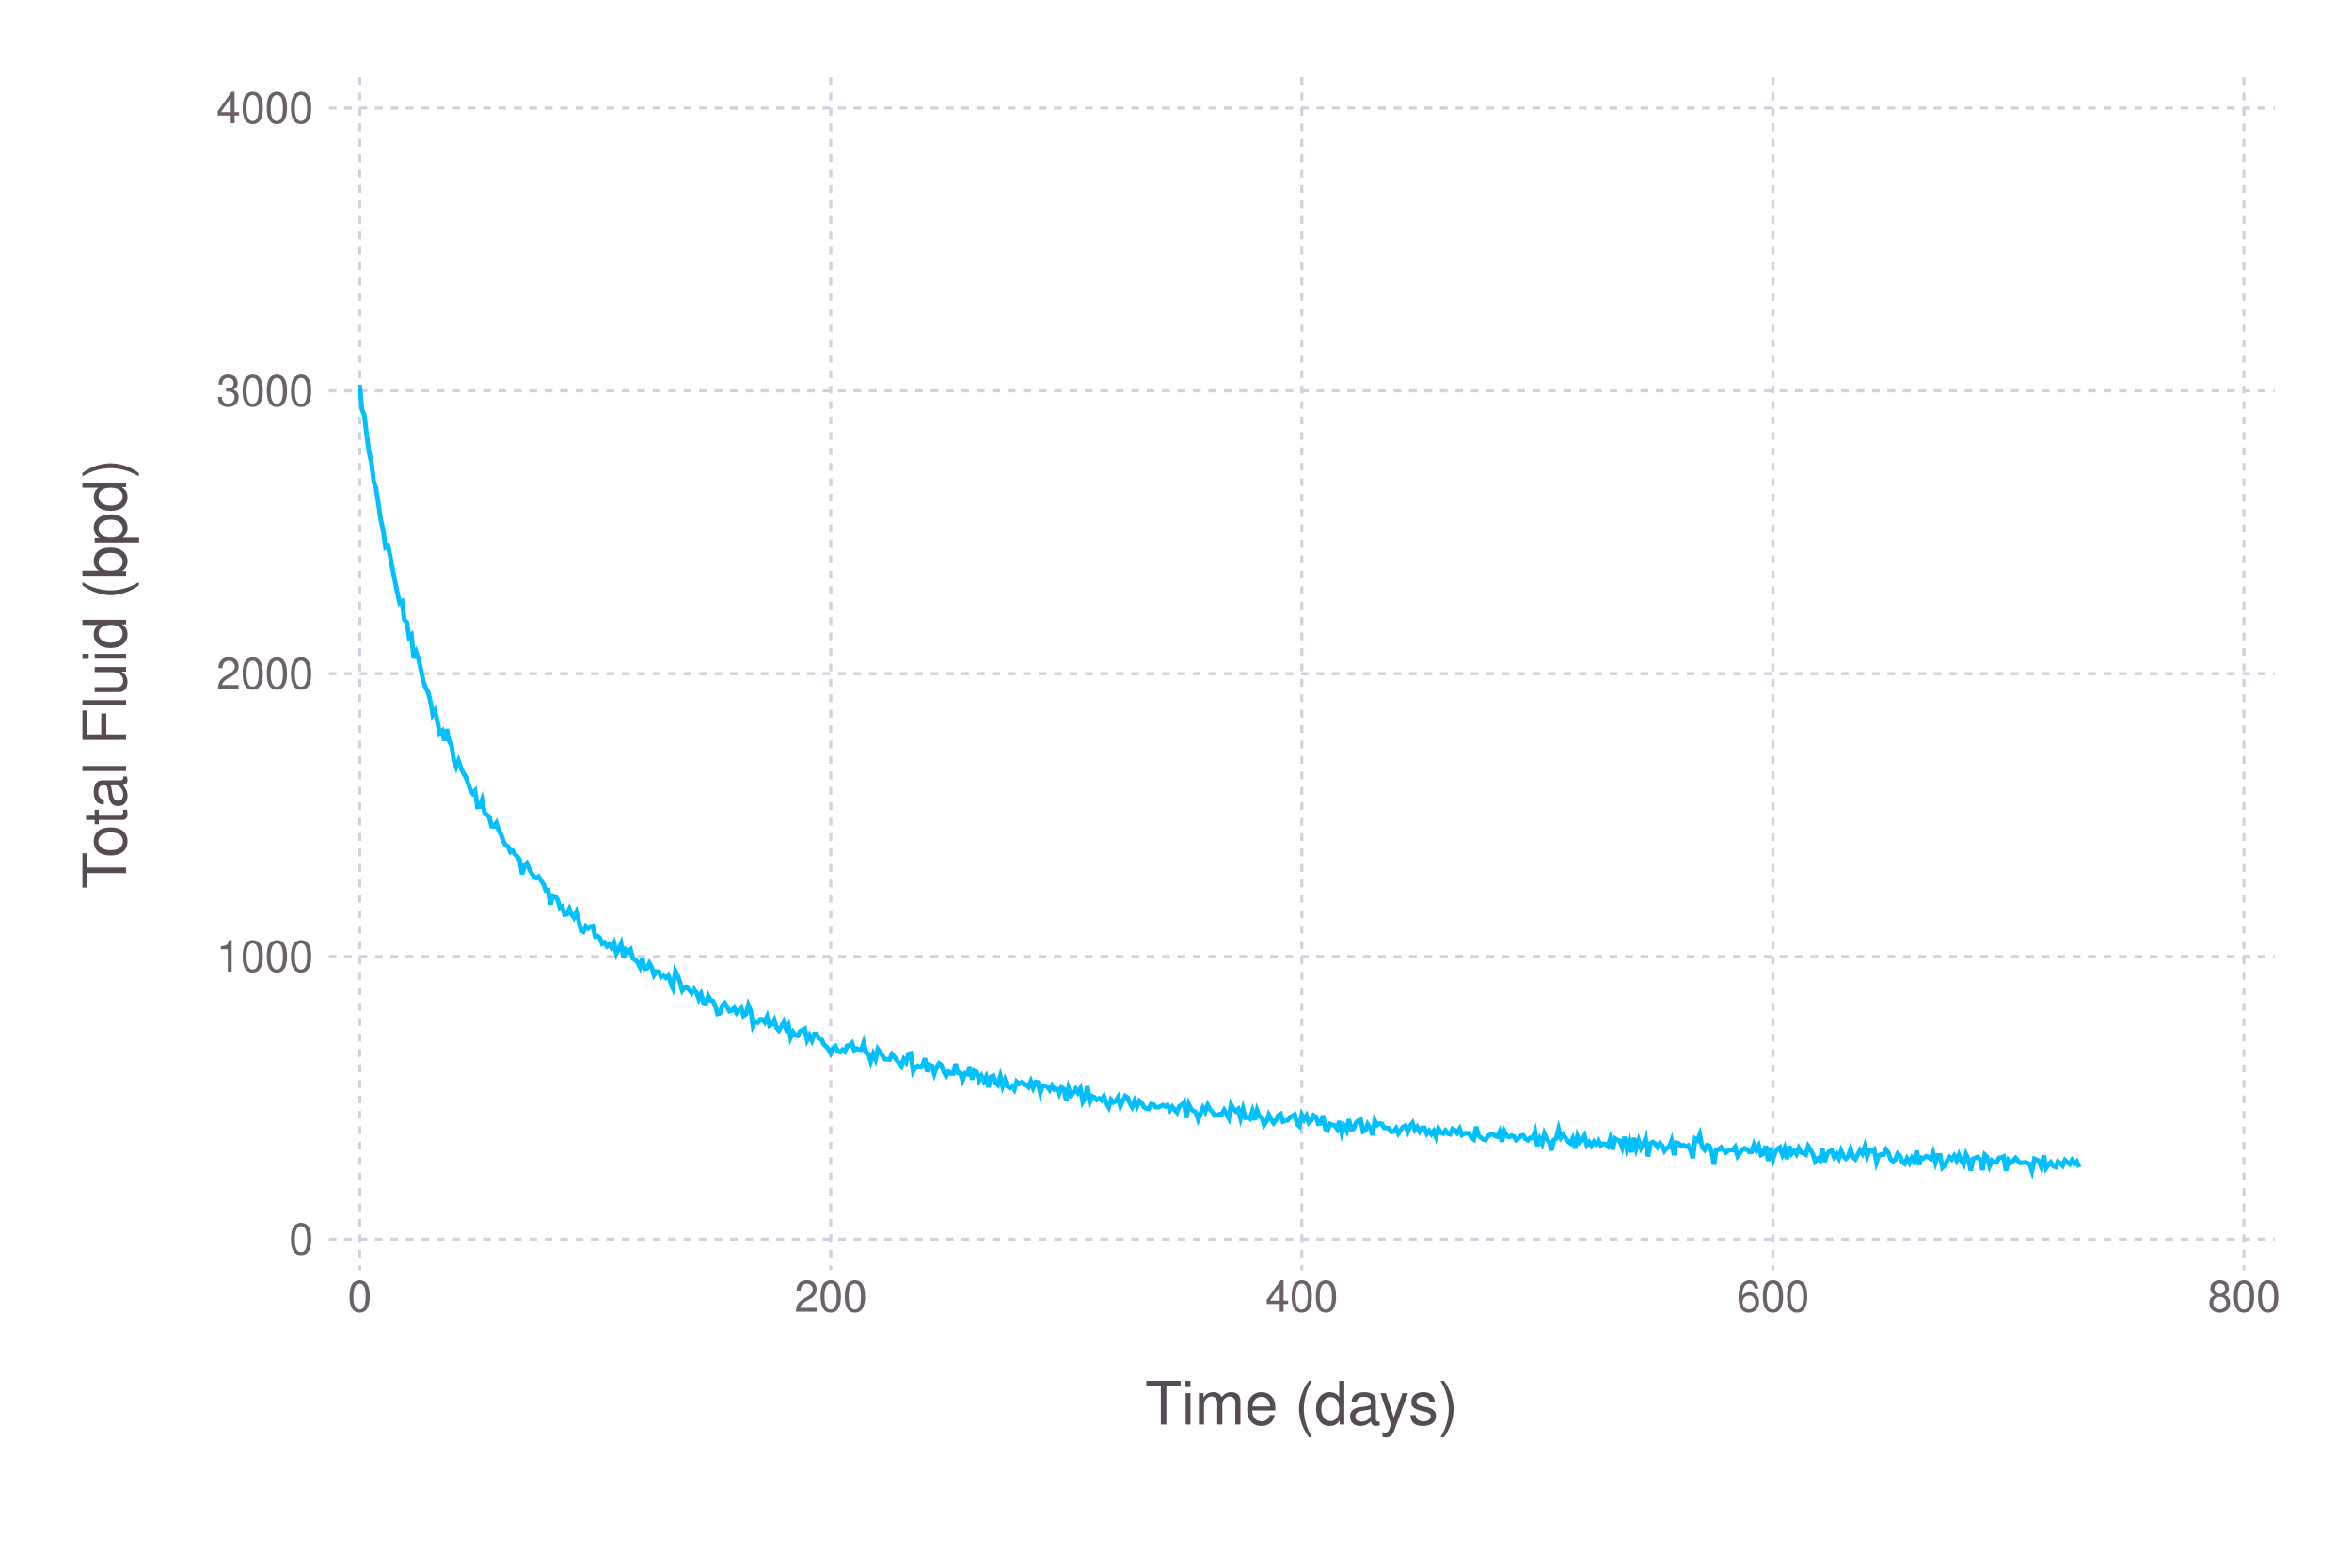
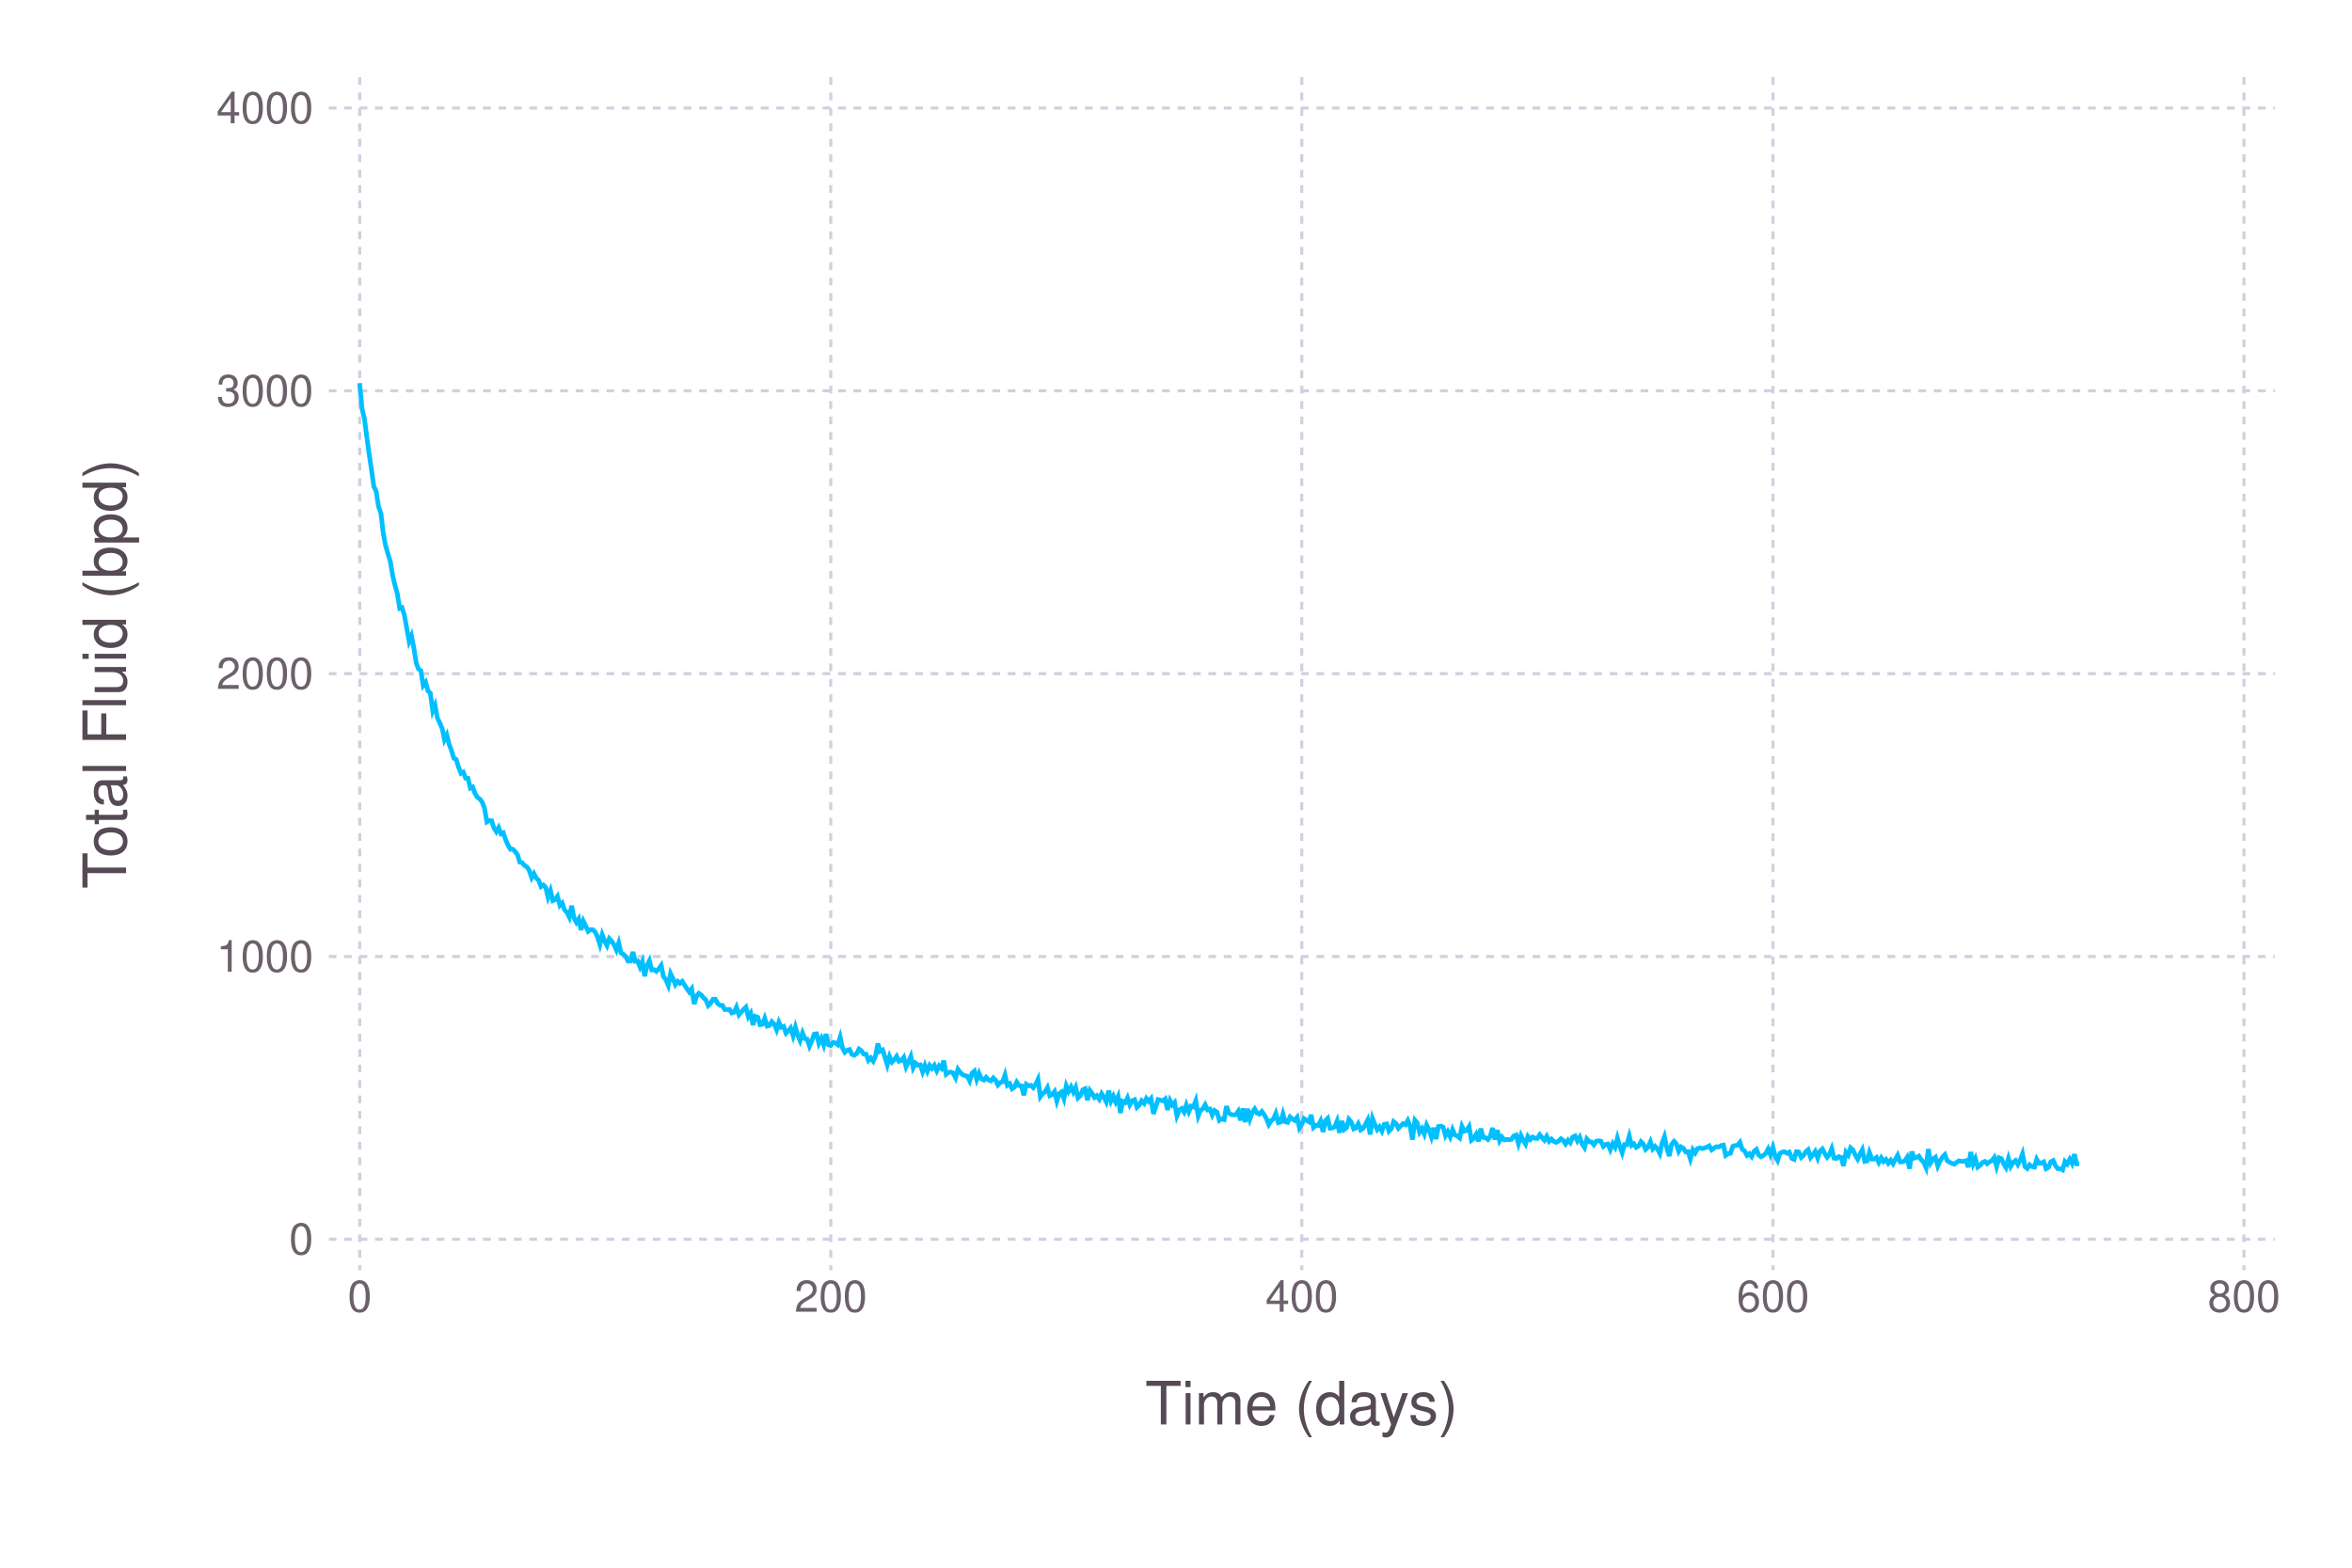
<svg xmlns="http://www.w3.org/2000/svg" version="1.2" width="152.4mm" height="101.6mm" viewBox="0 0 152.4 101.6" stroke="none" fill="#000000" stroke-width="0.3" font-size="3.88">
  <defs>
    <marker id="arrow" markerWidth="15" markerHeight="7" refX="5" refY="3.5" orient="auto" markerUnits="strokeWidth">
      <path d="M0,0 L15,3.5 L0,7 z" stroke="context-stroke" fill="context-stroke" />
    </marker>
  </defs>
-   <g class="plotroot xscalable yscalable" id="img-c2535f35-1">
-     <g font-size="3.88" font-family="'PT Sans','Helvetica Neue','Helvetica',sans-serif" fill="#564A55" stroke="#000000" stroke-opacity="0.000" id="img-c2535f35-2">
+   <g class="plotroot xscalable yscalable" id="img-b2a00292-1">
+     <g font-size="3.88" font-family="'PT Sans','Helvetica Neue','Helvetica',sans-serif" fill="#564A55" stroke="#000000" stroke-opacity="0.000" id="img-b2a00292-2">
      <g transform="translate(84.35,89.99)">
        <g class="primitive">
          <text text-anchor="middle" dy="0.6em">Time (days)</text>
        </g>
      </g>
    </g>
-     <g class="guide xlabels" font-size="2.82" font-family="'PT Sans Caption','Helvetica Neue','Helvetica',sans-serif" fill="#6C606B" id="img-c2535f35-3">
+     <g class="guide xlabels" font-size="2.82" font-family="'PT Sans Caption','Helvetica Neue','Helvetica',sans-serif" fill="#6C606B" id="img-b2a00292-3">
      <g transform="translate(23.31,83.32)">
        <g class="primitive">
          <text text-anchor="middle" dy="0.6em">0</text>
        </g>
      </g>
      <g transform="translate(53.83,83.32)">
        <g class="primitive">
          <text text-anchor="middle" dy="0.6em">200</text>
        </g>
      </g>
      <g transform="translate(84.35,83.32)">
        <g class="primitive">
          <text text-anchor="middle" dy="0.6em">400</text>
        </g>
      </g>
      <g transform="translate(114.88,83.32)">
        <g class="primitive">
          <text text-anchor="middle" dy="0.6em">600</text>
        </g>
      </g>
      <g transform="translate(145.4,83.32)">
        <g class="primitive">
          <text text-anchor="middle" dy="0.6em">800</text>
        </g>
      </g>
    </g>
-     <g clip-path="url(#img-c2535f35-4)">
-       <g id="img-c2535f35-5">
-         <g pointer-events="visible" fill="#000000" fill-opacity="0.000" stroke="#000000" stroke-opacity="0.000" class="guide background" id="img-c2535f35-6">
-           <g transform="translate(84.35,43.66)" id="img-c2535f35-7">
+     <g clip-path="url(#img-b2a00292-4)">
+       <g id="img-b2a00292-5">
+         <g pointer-events="visible" fill="#000000" fill-opacity="0.000" stroke="#000000" stroke-opacity="0.000" class="guide background" id="img-b2a00292-6">
+           <g transform="translate(84.35,43.66)" id="img-b2a00292-7">
            <path d="M-63.05,-38.66 L 63.05 -38.66 63.05 38.66 -63.05 38.66 z" class="primitive" />
          </g>
        </g>
-         <g class="guide ygridlines xfixed" stroke-dasharray="0.5,0.5" stroke-width="0.2" stroke="#D0D0E0" id="img-c2535f35-8">
-           <g transform="translate(84.35,80.31)" id="img-c2535f35-9">
+         <g class="guide ygridlines xfixed" stroke-dasharray="0.5,0.5" stroke-width="0.2" stroke="#D0D0E0" id="img-b2a00292-8">
+           <g transform="translate(84.35,80.31)" id="img-b2a00292-9">
            <path fill="none" d="M-63.05,0 L 63.05 0" class="primitive" />
          </g>
-           <g transform="translate(84.35,61.99)" id="img-c2535f35-10">
+           <g transform="translate(84.35,61.99)" id="img-b2a00292-10">
            <path fill="none" d="M-63.05,0 L 63.05 0" class="primitive" />
          </g>
-           <g transform="translate(84.35,43.66)" id="img-c2535f35-11">
+           <g transform="translate(84.35,43.66)" id="img-b2a00292-11">
            <path fill="none" d="M-63.05,0 L 63.05 0" class="primitive" />
          </g>
-           <g transform="translate(84.35,25.33)" id="img-c2535f35-12">
+           <g transform="translate(84.35,25.33)" id="img-b2a00292-12">
            <path fill="none" d="M-63.05,0 L 63.05 0" class="primitive" />
          </g>
-           <g transform="translate(84.35,7)" id="img-c2535f35-13">
+           <g transform="translate(84.35,7)" id="img-b2a00292-13">
            <path fill="none" d="M-63.05,0 L 63.05 0" class="primitive" />
          </g>
        </g>
-         <g class="guide xgridlines yfixed" stroke-dasharray="0.5,0.5" stroke-width="0.2" stroke="#D0D0E0" id="img-c2535f35-14">
-           <g transform="translate(23.31,43.66)" id="img-c2535f35-15">
+         <g class="guide xgridlines yfixed" stroke-dasharray="0.5,0.5" stroke-width="0.2" stroke="#D0D0E0" id="img-b2a00292-14">
+           <g transform="translate(23.31,43.66)" id="img-b2a00292-15">
            <path fill="none" d="M0,-38.66 L 0 38.66" class="primitive" />
          </g>
-           <g transform="translate(53.83,43.66)" id="img-c2535f35-16">
+           <g transform="translate(53.83,43.66)" id="img-b2a00292-16">
            <path fill="none" d="M0,-38.66 L 0 38.66" class="primitive" />
          </g>
-           <g transform="translate(84.35,43.66)" id="img-c2535f35-17">
+           <g transform="translate(84.35,43.66)" id="img-b2a00292-17">
            <path fill="none" d="M0,-38.66 L 0 38.66" class="primitive" />
          </g>
-           <g transform="translate(114.88,43.66)" id="img-c2535f35-18">
+           <g transform="translate(114.88,43.66)" id="img-b2a00292-18">
            <path fill="none" d="M0,-38.66 L 0 38.66" class="primitive" />
          </g>
-           <g transform="translate(145.4,43.66)" id="img-c2535f35-19">
+           <g transform="translate(145.4,43.66)" id="img-b2a00292-19">
            <path fill="none" d="M0,-38.66 L 0 38.66" class="primitive" />
          </g>
        </g>
-         <g class="plotpanel" id="img-c2535f35-20">
-           <g stroke-width="0.3" fill="#000000" fill-opacity="0.000" class="geometry" id="img-c2535f35-21">
-             <g class="color_LCHab{Float32}(70.0f0,60.0f0,240.0f0)" stroke-dasharray="none" stroke="#00BFFF" id="img-c2535f35-22">
-               <g transform="translate(79.01,68.47)" id="img-c2535f35-23">
-                 <path fill="none" d="M-55.71,-43.54 L -55.55 -41.92 -55.4 -41.56 -55.25 -40.29 -55.1 -39.19 -54.94 -38.48 -54.79 -37.25 -54.64 -36.81 -54.48 -35.77 -54.33 -34.74 -54.18 -34.11 -54.03 -33 -53.87 -33.11 -53.72 -32.39 -53.57 -31.56 -53.42 -30.82 -53.26 -30.03 -53.11 -29.4 -52.96 -29.5 -52.81 -28.31 -52.65 -28.15 -52.5 -27.17 -52.35 -27.32 -52.2 -25.81 -52.04 -26.19 -51.89 -25.76 -51.74 -25.08 -51.59 -24.36 -51.43 -23.9 -51.28 -23.64 -51.13 -23.07 -50.97 -22.18 -50.82 -22.42 -50.67 -21.73 -50.52 -20.94 -50.36 -21.1 -50.21 -20.47 -50.06 -21.22 -49.91 -20.45 -49.75 -20.16 -49.6 -19.18 -49.45 -18.77 -49.3 -19.16 -49.14 -18.7 -48.99 -18.37 -48.84 -18.14 -48.69 -17.72 -48.53 -17.28 -48.38 -17.05 -48.23 -17.22 -48.07 -16.17 -47.92 -16.2 -47.77 -16.63 -47.62 -15.81 -47.46 -15.67 -47.31 -15.53 -47.16 -14.93 -47.01 -14.91 -46.85 -15.14 -46.7 -14.66 -46.55 -14.41 -46.4 -13.96 -46.24 -13.68 -46.09 -13.62 -45.94 -13.25 -45.79 -13.33 -45.63 -13.08 -45.48 -12.96 -45.33 -12.72 -45.18 -11.81 -45.02 -12.39 -44.87 -12.53 -44.72 -12.16 -44.56 -11.86 -44.41 -11.67 -44.26 -11.56 -44.11 -11.66 -43.95 -11.4 -43.8 -11.18 -43.65 -10.76 -43.5 -10.77 -43.34 -9.85 -43.19 -10.41 -43.04 -10.37 -42.89 -10.19 -42.73 -9.65 -42.58 -9.72 -42.43 -9.19 -42.28 -9.22 -42.12 -9.57 -41.97 -9.22 -41.82 -9 -41.66 -9.35 -41.51 -8.77 -41.36 -8.17 -41.21 -8.09 -41.05 -8.44 -40.9 -8.3 -40.75 -8.43 -40.6 -8.46 -40.44 -7.77 -40.29 -7.8 -40.14 -7.68 -39.99 -7.3 -39.83 -7.39 -39.68 -7.14 -39.53 -7.27 -39.38 -7.03 -39.22 -7.34 -39.07 -6.67 -38.92 -6.98 -38.77 -7.31 -38.61 -6.38 -38.46 -6.91 -38.31 -6.76 -38.15 -6.92 -38 -6.34 -37.85 -6.27 -37.7 -6.11 -37.54 -5.79 -37.39 -6.34 -37.24 -5.68 -37.09 -5.71 -36.93 -6.04 -36.78 -5.78 -36.63 -5.27 -36.48 -5.5 -36.32 -5.49 -36.17 -5.15 -36.02 -5.26 -35.87 -5.1 -35.71 -5.26 -35.56 -4.82 -35.41 -4.46 -35.25 -5.54 -35.1 -5.24 -34.95 -4.81 -34.8 -4.27 -34.64 -4.5 -34.49 -4.5 -34.34 -4.3 -34.19 -4.1 -34.03 -4.37 -33.88 -4.13 -33.73 -3.73 -33.58 -4.05 -33.42 -3.48 -33.27 -3.45 -33.12 -3.91 -32.97 -3.64 -32.81 -3.59 -32.66 -3.27 -32.51 -2.76 -32.36 -2.8 -32.2 -3.32 -32.05 -3.46 -31.9 -3.23 -31.74 -2.93 -31.59 -2.97 -31.44 -3.16 -31.29 -2.82 -31.13 -3 -30.98 -3.16 -30.83 -2.63 -30.68 -2.73 -30.52 -3.33 -30.37 -2.98 -30.22 -1.98 -30.07 -2.27 -29.91 -2.19 -29.76 -2.4 -29.61 -2.4 -29.46 -2.21 -29.3 -2.58 -29.15 -2 -29 -2.08 -28.84 -2.36 -28.69 -1.85 -28.54 -1.68 -28.39 -1.92 -28.23 -2.24 -28.08 -1.8 -27.93 -2.05 -27.78 -1.22 -27.62 -1.57 -27.47 -1.36 -27.32 -1.33 -27.17 -1.63 -27.01 -1.71 -26.86 -1.79 -26.71 -1.06 -26.56 -1.36 -26.4 -1.03 -26.25 -1.45 -26.1 -1.45 -25.95 -1.18 -25.79 -1.13 -25.64 -0.79 -25.49 -0.66 -25.33 -0.47 -25.18 -0.21 -25.03 -0.55 -24.88 -0.66 -24.72 -0.34 -24.57 -0.28 -24.42 -0.43 -24.27 -0.31 -24.11 -0.7 -23.96 -0.73 -23.81 -0.87 -23.66 -0.41 -23.5 -0.51 -23.35 -0.44 -23.2 -0.43 -23.05 -0.9 -22.89 -0.24 -22.74 -0.16 -22.59 0.32 -22.43 -0.16 -22.28 0.18 -22.13 -0.48 -21.98 -0.27 -21.82 -0.04 -21.67 0.17 -21.52 0.19 -21.37 0.2 -21.21 -0.15 -21.06 0.02 -20.91 0.24 -20.76 0.41 -20.6 0.62 -20.45 0.18 -20.3 0.37 -20.15 -0.16 -19.99 -0.2 -19.84 0.96 -19.69 0.71 -19.54 0.61 -19.38 0.69 -19.23 0.57 -19.08 0.12 -18.92 1 -18.77 0.55 -18.62 0.61 -18.47 1.12 -18.31 0.67 -18.16 0.45 -18.01 0.56 -17.86 0.98 -17.7 1.27 -17.55 0.99 -17.4 1.11 -17.25 1.11 -17.09 0.48 -16.94 1.07 -16.79 1.07 -16.64 1.54 -16.48 1.1 -16.33 1.14 -16.18 0.66 -16.02 1.5 -15.87 0.91 -15.72 1.01 -15.57 1.55 -15.41 1.27 -15.26 1.59 -15.11 1.32 -14.96 2 -14.8 1.33 -14.65 1.26 -14.5 1.69 -14.35 1.84 -14.19 1.29 -14.04 1.93 -13.89 1.52 -13.74 1.93 -13.58 2.04 -13.43 1.92 -13.28 2.14 -13.13 1.64 -12.97 1.78 -12.82 1.68 -12.67 1.82 -12.51 1.83 -12.36 1.98 -12.21 1.62 -12.06 2.03 -11.9 1.66 -11.75 1.68 -11.6 2.36 -11.45 1.9 -11.29 1.9 -11.14 1.97 -10.99 2.17 -10.84 1.89 -10.68 2.14 -10.53 2.11 -10.38 2.42 -10.23 1.99 -10.07 2.12 -9.92 2.88 -9.77 2.05 -9.61 2.5 -9.46 2.34 -9.31 2.09 -9.16 2.34 -9 2.07 -8.85 2.94 -8.7 2.67 -8.55 1.93 -8.39 2.94 -8.24 2.58 -8.09 2.65 -7.94 2.81 -7.78 2.72 -7.63 2.84 -7.48 2.58 -7.33 2.99 -7.17 3.29 -7.02 2.8 -6.87 2.98 -6.72 2.89 -6.56 2.63 -6.41 3.22 -6.26 2.88 -6.1 2.57 -5.95 2.66 -5.8 3.03 -5.65 3.28 -5.49 2.87 -5.34 3.24 -5.19 2.88 -5.04 3.01 -4.88 3.28 -4.73 3.38 -4.58 3.4 -4.43 3.09 -4.27 3.12 -4.12 3.29 -3.97 3.29 -3.82 3.24 -3.66 3.15 -3.51 3.24 -3.36 3.15 -3.2 3.48 -3.05 3.26 -2.9 3.45 -2.75 3.62 -2.59 3.22 -2.44 3.15 -2.29 2.97 -2.14 3.98 -1.98 3.1 -1.83 3.41 -1.68 3.53 -1.53 3.61 -1.37 4.09 -1.22 3.71 -1.07 3.32 -0.92 3.58 -0.76 3.14 -0.61 3.42 -0.46 3.57 -0.31 3.82 -0.15 3.82 0 3.73 0.15 3.77 0.31 3.47 0.46 3.72 0.61 4 0.76 3.12 0.92 3.4 1.07 3.56 1.22 3.42 1.37 4 1.53 3.39 1.68 3.97 1.83 3.96 1.98 4.04 2.14 3.55 2.29 4.12 2.44 3.49 2.59 3.89 2.75 3.95 2.9 4.44 3.05 4.21 3.2 3.78 3.36 4.09 3.51 4.32 3.66 4.15 3.82 3.82 3.97 3.73 4.12 4.22 4.27 4.16 4.43 4.13 4.58 3.93 4.73 3.86 4.88 3.77 5.04 4.38 5.19 4.52 5.34 3.78 5.49 4.09 5.65 3.83 5.8 4.28 5.95 4.14 6.1 3.82 6.26 3.91 6.41 4.36 6.56 4.34 6.72 3.83 6.87 4.7 7.02 4.78 7.17 4.38 7.33 4.44 7.48 4.47 7.63 4.7 7.78 4.19 7.94 4.97 8.09 4.53 8.24 4.81 8.39 4.07 8.55 4.74 8.7 4.68 8.85 4.31 9 4.16 9.16 4.11 9.31 4.86 9.46 4.78 9.61 4.39 9.77 4.62 9.92 5.1 10.07 4.16 10.23 4.44 10.38 4.34 10.53 4.37 10.68 4.62 10.84 4.63 10.99 4.66 11.14 4.89 11.29 4.86 11.45 4.66 11.6 4.99 11.75 4.76 11.9 4.57 12.06 4.49 12.21 4.87 12.36 4.51 12.51 4.31 12.67 4.76 12.82 4.56 12.97 4.86 13.13 4.63 13.28 4.63 13.43 5 13.58 4.81 13.74 5.04 13.89 4.83 14.04 5.22 14.19 4.67 14.35 4.94 14.5 5 14.65 4.8 14.8 4.99 14.96 5.04 15.11 4.7 15.26 4.78 15.41 4.96 15.57 4.69 15.72 5.09 15.87 5 16.02 4.97 16.18 4.98 16.33 5.26 16.48 5.37 16.64 4.55 16.79 5.14 16.94 5.25 17.09 5.37 17.25 5.42 17.4 5.16 17.55 5.07 17.7 5.04 17.86 5.14 18.01 5.19 18.16 4.88 18.31 5.52 18.47 4.87 18.62 5.16 18.77 5.22 18.92 5.13 19.08 5.18 19.23 5.41 19.38 5.31 19.54 5.14 19.69 5.11 19.84 5.35 19.99 5.43 20.15 5.27 20.3 5.28 20.45 4.87 20.6 5.81 20.76 5.34 20.91 5.65 21.06 5.01 21.21 5.35 21.37 5.55 21.52 6.08 21.67 5.41 21.82 5.32 21.98 4.69 22.13 5.26 22.28 5.07 22.43 5.27 22.59 5.5 22.74 5.62 22.89 5.32 23.05 5.96 23.2 5.18 23.35 5.56 23.5 5.44 23.66 5.15 23.81 5.74 23.96 5.55 24.11 5.79 24.27 5.52 24.42 5.7 24.57 5.47 24.72 5.77 24.88 5.65 25.03 5.69 25.18 5.83 25.33 5.34 25.49 6.03 25.64 5.32 25.79 5.42 25.95 5.47 26.1 5.88 26.25 5.21 26.4 5.97 26.56 5.48 26.71 6.21 26.86 5.27 27.01 5.97 27.17 5.46 27.32 5.93 27.47 5.66 27.62 5.29 27.78 6.48 27.93 5.64 28.08 5.54 28.23 5.64 28.39 5.87 28.54 5.63 28.69 5.77 28.84 6.12 29 5.93 29.15 5.88 29.3 5.47 29.46 6.39 29.61 5.59 29.76 5.63 29.91 5.8 30.07 5.74 30.22 5.84 30.37 5.77 30.52 6.06 30.68 6.59 30.83 5.34 30.98 5.44 31.13 5.06 31.29 5.89 31.44 6.05 31.59 5.75 31.74 5.79 31.9 6.17 32.05 7.01 32.2 6.04 32.36 6.03 32.51 5.89 32.66 6.04 32.81 6.23 32.97 6.1 33.12 6.05 33.27 6.07 33.42 5.87 33.58 6.46 33.73 6.27 33.88 6.04 34.03 5.95 34.19 6.03 34.34 6.19 34.49 6.18 34.64 5.72 34.8 6.09 34.95 5.79 35.1 6.38 35.25 6.3 35.41 5.8 35.56 6.76 35.71 5.9 35.87 6.66 36.02 6.19 36.17 5.99 36.32 5.89 36.48 6.35 36.63 5.96 36.78 6.64 36.93 5.82 37.09 6.3 37.24 6.13 37.39 6.33 37.54 5.94 37.7 6.22 37.85 6.28 38 6.36 38.15 5.82 38.31 6.07 38.46 6.35 38.61 6.8 38.77 6.62 38.92 6.74 39.07 5.99 39.22 6.83 39.38 6.31 39.53 6.15 39.68 6.1 39.83 6.51 39.99 6.31 40.14 6.59 40.29 6.12 40.44 6.47 40.6 6.62 40.75 6.46 40.9 6.01 41.05 6.51 41.21 6.65 41.36 6.36 41.51 6.07 41.66 6.29 41.82 5.84 41.97 6.48 42.12 6.07 42.28 6.14 42.43 6.03 42.58 6.86 42.73 6.42 42.89 6.35 43.04 6.36 43.19 6.03 43.34 6.22 43.5 6.68 43.65 6.79 43.8 6.69 43.95 6.31 44.11 6.46 44.26 6.85 44.41 6.95 44.56 6.61 44.72 6.9 44.87 6.58 45.02 6.81 45.18 6.1 45.33 7.02 45.48 6.56 45.63 6.6 45.79 6.47 45.94 6.52 46.09 6.64 46.24 6.24 46.4 6.87 46.55 6.42 46.7 6.41 46.85 7.2 47.01 7.06 47.16 6.74 47.31 6.52 47.46 6.67 47.62 6.43 47.77 6.74 47.92 6.37 48.07 6.73 48.23 6.99 48.38 6.35 48.53 6.65 48.69 7.39 48.84 6.64 48.99 6.57 49.14 6.52 49.3 6.7 49.45 7.36 49.6 6.38 49.75 6.52 49.91 7.1 50.06 6.74 50.21 6.85 50.36 6.86 50.52 6.57 50.67 6.55 50.82 6.49 50.97 7.41 51.13 6.72 51.28 6.89 51.43 6.76 51.59 6.58 51.74 6.75 51.89 6.9 52.04 6.88 52.2 6.86 52.35 6.9 52.5 6.97 52.65 7.41 52.81 6.63 52.96 6.69 53.11 6.79 53.26 7.18 53.42 6.41 53.57 7.23 53.72 7.02 53.87 6.85 54.03 7.09 54.18 7.16 54.33 6.81 54.48 6.93 54.64 7.08 54.79 6.72 54.94 6.87 55.1 6.98 55.25 6.72 55.4 6.95 55.55 6.81 55.71 7.18" class="primitive" />
+         <g class="plotpanel" id="img-b2a00292-20">
+           <g stroke-width="0.3" fill="#000000" fill-opacity="0.000" class="geometry" id="img-b2a00292-21">
+             <g class="color_LCHab{Float32}(70.0f0,60.0f0,240.0f0)" stroke-dasharray="none" stroke="#00BFFF" id="img-b2a00292-22">
+               <g transform="translate(79.01,68.49)" id="img-b2a00292-23">
+                 <path fill="none" d="M-55.71,-43.66 L -55.55 -41.98 -55.4 -41.37 -55.25 -40.23 -55.1 -39.12 -54.94 -38.06 -54.79 -36.97 -54.64 -36.65 -54.48 -35.66 -54.33 -35.23 -54.18 -33.96 -54.03 -33.15 -53.87 -32.59 -53.72 -32.11 -53.57 -31.2 -53.42 -30.57 -53.26 -29.99 -53.11 -29.06 -52.96 -29.11 -52.81 -28.63 -52.65 -27.76 -52.5 -26.92 -52.35 -27.28 -52.2 -26.53 -52.04 -25.51 -51.89 -25.13 -51.74 -25.03 -51.59 -24.06 -51.43 -24.27 -51.28 -23.71 -51.13 -23.58 -50.97 -22.42 -50.82 -22.78 -50.67 -21.97 -50.52 -21.65 -50.36 -21.28 -50.21 -20.55 -50.06 -20.86 -49.91 -20.26 -49.75 -19.83 -49.6 -19.34 -49.45 -19.27 -49.3 -18.78 -49.14 -18.37 -48.99 -18.45 -48.84 -18.06 -48.69 -18.05 -48.53 -17.41 -48.38 -17.48 -48.23 -17.07 -48.07 -16.81 -47.92 -16.71 -47.77 -16.51 -47.62 -16.12 -47.46 -15.22 -47.31 -15.31 -47.16 -15.3 -47.01 -14.84 -46.85 -14.59 -46.7 -14.85 -46.55 -14.45 -46.4 -14.52 -46.24 -14.05 -46.09 -13.72 -45.94 -13.45 -45.79 -13.46 -45.63 -13.3 -45.48 -13.1 -45.33 -12.61 -45.18 -12.58 -45.02 -12.39 -44.87 -12.31 -44.72 -12.08 -44.56 -11.61 -44.41 -11.87 -44.26 -11.58 -44.11 -11.44 -43.95 -11.03 -43.8 -11.13 -43.65 -10.98 -43.5 -10.34 -43.34 -10.77 -43.19 -10.12 -43.04 -10.19 -42.89 -10.4 -42.73 -9.81 -42.58 -9.96 -42.43 -9.52 -42.28 -9.37 -42.12 -9.05 -41.97 -9.79 -41.82 -9.01 -41.66 -8.71 -41.51 -8.94 -41.36 -8.22 -41.21 -8.79 -41.05 -8.47 -40.9 -8.13 -40.75 -8.24 -40.6 -8.24 -40.44 -8.08 -40.29 -7.76 -40.14 -7.28 -39.99 -7.91 -39.83 -7.5 -39.68 -7.21 -39.53 -7.66 -39.38 -7.5 -39.22 -7.25 -39.07 -6.92 -38.92 -7.38 -38.77 -6.73 -38.61 -6.64 -38.46 -6.49 -38.31 -6.2 -38.15 -6.21 -38 -6.8 -37.85 -6.19 -37.7 -6.21 -37.54 -5.82 -37.39 -6.17 -37.24 -5.22 -37.09 -5.9 -36.93 -6.23 -36.78 -5.63 -36.63 -5.65 -36.48 -5.54 -36.32 -5.71 -36.17 -5.92 -36.02 -5.2 -35.87 -5.01 -35.71 -4.63 -35.56 -5.39 -35.41 -5.08 -35.25 -4.68 -35.1 -4.89 -34.95 -4.76 -34.8 -4.89 -34.64 -4.63 -34.49 -4.4 -34.34 -4.19 -34.19 -4.4 -34.03 -3.42 -33.88 -3.92 -33.73 -4.11 -33.58 -4.01 -33.42 -3.82 -33.27 -3.68 -33.12 -3.32 -32.97 -3.47 -32.81 -3.73 -32.66 -3.73 -32.51 -3.46 -32.36 -3.34 -32.2 -3.33 -32.05 -3.06 -31.9 -3.06 -31.74 -3.07 -31.59 -2.84 -31.44 -2.89 -31.29 -3.22 -31.13 -2.72 -30.98 -2.9 -30.83 -3.07 -30.68 -3.22 -30.52 -2.6 -30.37 -2.83 -30.22 -2.06 -30.07 -2.62 -29.91 -2.56 -29.76 -2.08 -29.61 -2.11 -29.46 -2.5 -29.3 -1.99 -29.15 -2.03 -29 -2.28 -28.84 -2.11 -28.69 -1.75 -28.54 -2.24 -28.39 -1.91 -28.23 -1.97 -28.08 -1.53 -27.93 -1.67 -27.78 -1.86 -27.62 -1.36 -27.47 -1.92 -27.32 -1.41 -27.17 -1.05 -27.01 -1.55 -26.86 -1.18 -26.71 -1.14 -26.56 -0.69 -26.4 -1.05 -26.25 -1.47 -26.1 -1.49 -25.95 -0.87 -25.79 -1.2 -25.64 -0.78 -25.49 -1.48 -25.33 -0.78 -25.18 -0.73 -25.03 -0.93 -24.88 -0.9 -24.72 -0.78 -24.57 -1.27 -24.42 -0.58 -24.27 -0.29 -24.11 -0.43 -23.96 -0.47 -23.81 -0.16 -23.66 -0.1 -23.5 -0.21 -23.35 -0.5 -23.2 -0.39 -23.05 -0.18 -22.89 -0.17 -22.74 0.23 -22.59 0.07 -22.43 0.28 -22.28 -0.06 -22.13 -0.86 -21.98 -0.36 -21.82 -0.44 -21.67 0.02 -21.52 0.52 -21.37 -0.02 -21.21 0.34 -21.06 0.19 -20.91 -0.03 -20.76 0.29 -20.6 0.24 -20.45 0.04 -20.3 0.65 -20.15 0.34 -19.99 -0.03 -19.84 0.71 -19.69 0.41 -19.54 0.54 -19.38 0.52 -19.23 0.97 -19.08 0.55 -18.92 0.94 -18.77 0.56 -18.62 0.75 -18.47 0.55 -18.31 0.91 -18.16 0.59 -18.01 0.74 -17.86 0.25 -17.7 1.13 -17.55 1.01 -17.4 0.99 -17.25 1.05 -17.09 1.36 -16.94 0.81 -16.79 1.01 -16.64 1.16 -16.48 1.22 -16.33 1.26 -16.18 1.56 -16.02 1.05 -15.87 0.92 -15.72 1.47 -15.57 1.07 -15.41 1.44 -15.26 1.51 -15.11 1.33 -14.96 1.5 -14.8 1.56 -14.65 1.37 -14.5 1.51 -14.35 1.83 -14.19 1.66 -14.04 1.62 -13.89 1.18 -13.74 1.85 -13.58 1.74 -13.43 2.07 -13.28 1.97 -13.13 1.64 -12.97 1.87 -12.82 1.89 -12.67 2.49 -12.51 1.78 -12.36 1.88 -12.21 1.85 -12.06 2 -11.9 1.78 -11.75 1.46 -11.6 2.59 -11.45 2.39 -11.29 2.27 -11.14 2 -10.99 2.52 -10.84 2.45 -10.68 2.25 -10.53 2.87 -10.38 2.39 -10.23 2.28 -10.07 2.71 -9.92 1.89 -9.77 2.24 -9.61 1.95 -9.46 2.29 -9.31 1.98 -9.16 2.66 -9 2.51 -8.85 2.14 -8.7 2.07 -8.55 2.81 -8.39 2.18 -8.24 2.38 -8.09 2.64 -7.94 2.52 -7.78 2.75 -7.63 2.39 -7.48 2.62 -7.33 2.92 -7.17 2.19 -7.02 2.86 -6.87 2.55 -6.72 2.92 -6.56 2.57 -6.41 3.64 -6.26 2.89 -6.1 2.97 -5.95 2.66 -5.8 3.11 -5.65 2.85 -5.49 2.78 -5.34 3.27 -5.19 3.13 -5.04 2.85 -4.88 3.02 -4.73 2.7 -4.58 2.89 -4.43 2.71 -4.27 3.7 -4.12 3.23 -3.97 2.77 -3.82 2.81 -3.66 2.85 -3.51 2.73 -3.36 3.44 -3.2 2.83 -3.05 3.12 -2.9 2.96 -2.75 3.83 -2.59 3.44 -2.44 3.35 -2.29 3.58 -2.14 3.12 -1.98 3.56 -1.83 3.2 -1.68 3.25 -1.53 2.85 -1.37 3.84 -1.22 3.46 -1.07 3.37 -0.92 3.11 -0.76 3.44 -0.61 3.39 -0.46 3.78 -0.31 3.48 -0.15 3.59 0 4.12 0.15 4.02 0.31 4.07 0.46 3.2 0.61 3.64 0.76 3.74 0.92 3.77 1.07 3.75 1.22 3.53 1.37 4.12 1.53 3.35 1.68 4.23 1.83 3.37 1.98 4.03 2.14 3.59 2.29 3.38 2.44 3.65 2.59 3.71 2.75 3.54 2.9 3.74 3.05 4.01 3.2 4.39 3.36 4.13 3.51 4.02 3.66 3.67 3.82 4.27 3.97 4.23 4.12 3.7 4.27 4.21 4.43 4.25 4.58 3.9 4.73 4.03 4.88 4.12 5.04 3.92 5.19 4.61 5.34 4.37 5.49 4.01 5.65 4.12 5.8 4.21 5.95 3.76 6.1 4.58 6.26 4.44 6.41 4.45 6.56 4.16 6.72 4.87 6.87 4.14 7.02 3.99 7.17 4.63 7.33 4.61 7.48 4.53 7.63 4.16 7.78 4.92 7.94 4.16 8.09 4.71 8.24 4.59 8.39 4.05 8.55 4.24 8.7 4.67 8.85 4.61 9 4.34 9.16 4.74 9.31 4.64 9.46 4.39 9.61 4.1 9.77 5.03 9.92 3.99 10.07 4.37 10.23 4.72 10.38 4.54 10.53 4.81 10.68 4.38 10.84 4.35 10.99 4.82 11.14 4.66 11.29 4.2 11.45 4.33 11.6 4.63 11.75 4.48 11.9 4.33 12.06 4.4 12.21 4.13 12.36 4.5 12.51 5.37 12.67 4.11 12.82 4.28 12.97 4.89 13.13 4.65 13.28 5 13.43 4.42 13.58 4.71 13.74 5.19 13.89 4.6 14.04 5.33 14.19 4.52 14.35 4.49 14.5 4.55 14.65 5.11 14.8 4.85 14.96 5.19 15.11 4.72 15.26 5.06 15.41 5.13 15.57 5.26 15.72 4.51 15.87 4.82 16.02 4.77 16.18 4.52 16.33 5.41 16.48 5.29 16.64 5.02 16.79 5.48 16.94 4.65 17.09 5.22 17.25 5.24 17.4 5.36 17.55 5.17 17.7 4.61 17.86 5.36 18.01 4.75 18.16 5.44 18.31 5.2 18.47 5.39 18.62 5.35 18.77 5.37 18.92 5.35 19.08 5.13 19.23 5.07 19.38 5.63 19.54 5.1 19.69 5.42 19.84 5.66 19.99 5.16 20.15 5.36 20.3 5.2 20.45 5.28 20.6 5.29 20.76 5.05 20.91 5.24 21.06 5.41 21.21 5.15 21.37 5.48 21.52 5.33 21.67 5.48 21.82 5.55 21.98 5.46 22.13 5.31 22.28 5.42 22.43 5.65 22.59 5.4 22.74 5.56 22.89 5.21 23.05 5.13 23.2 5.45 23.35 5.21 23.5 5.64 23.66 5.88 23.81 5.32 23.96 5.49 24.11 5.52 24.27 5.7 24.42 5.47 24.57 5.44 24.72 5.47 24.88 5.81 25.03 5.68 25.18 5.65 25.33 6.02 25.49 5.62 25.64 5.86 25.79 5.27 25.95 5.82 26.1 6.22 26.25 5.69 26.4 5.7 26.56 5.14 26.71 5.74 26.86 5.64 27.01 5.87 27.17 5.78 27.32 5.5 27.47 5.65 27.62 6 27.78 5.85 27.93 5.51 28.08 5.97 28.23 5.8 28.39 5.98 28.54 6.27 28.69 5.58 28.84 5.18 29 5.94 29.15 6.43 29.3 5.69 29.46 5.48 29.61 5.64 29.76 6.12 29.91 5.84 30.07 5.93 30.22 6.17 30.37 6.15 30.52 6.62 30.68 6.02 30.83 6.23 30.98 5.95 31.13 5.9 31.29 5.95 31.44 5.91 31.59 5.85 31.74 5.77 31.9 6.03 32.05 5.92 32.2 5.83 32.36 5.84 32.51 5.75 32.66 5.72 32.81 6.39 32.97 6.28 33.12 6.25 33.27 5.8 33.42 5.75 33.58 5.73 33.73 5.54 33.88 6 34.03 6.1 34.19 6.39 34.34 6.28 34.49 6.47 34.64 6.13 34.8 6 34.95 6.37 35.1 6.48 35.25 6.39 35.41 6.25 35.56 5.97 35.71 6.35 35.87 5.87 36.02 6.45 36.17 6.72 36.32 6.26 36.48 6.17 36.63 6.16 36.78 6.25 36.93 6.18 37.09 6.58 37.24 6.65 37.39 6.15 37.54 6.17 37.7 6.52 37.85 6.39 38 6.15 38.15 6.02 38.31 6.53 38.46 6.35 38.61 6.13 38.77 6.56 38.92 6.11 39.07 5.97 39.22 6.25 39.38 6.51 39.53 6.33 39.68 5.95 39.83 6.57 39.99 6.59 40.14 6.47 40.29 6.52 40.44 7.07 40.6 6.18 40.75 6.37 40.9 5.9 41.05 6.04 41.21 6.38 41.36 6.63 41.51 6.31 41.66 6.02 41.82 6.78 41.97 6.75 42.12 6.2 42.28 6.63 42.43 6.63 42.58 6.52 42.73 6.85 42.89 6.55 43.04 6.79 43.19 6.65 43.34 6.9 43.5 6.7 43.65 6.93 43.8 6.65 43.95 6.38 44.11 6.81 44.26 6.81 44.41 6.75 44.56 6.52 44.72 7.25 44.87 6.14 45.02 6.57 45.18 6.52 45.33 6.44 45.48 6.68 45.63 6.82 45.79 7.18 45.94 5.98 46.09 6.87 46.24 6.63 46.4 6.51 46.55 7.08 46.7 6.75 46.85 6.5 47.01 6.34 47.16 6.74 47.31 6.83 47.46 6.9 47.62 6.96 47.77 6.84 47.92 6.74 48.07 6.77 48.23 6.78 48.38 6.73 48.53 7.15 48.69 6.17 48.84 6.94 48.99 6.6 49.14 7.15 49.3 7.03 49.45 6.85 49.6 6.78 49.75 6.93 49.91 6.8 50.06 6.73 50.21 6.53 50.36 7.11 50.52 6.54 50.67 6.6 50.82 6.94 50.97 7.18 51.13 6.59 51.28 7.1 51.43 6.85 51.59 6.72 51.74 6.98 51.89 6.69 52.04 6.29 52.2 7.12 52.35 7.24 52.5 7 52.65 7.11 52.81 7.15 52.96 6.64 53.11 6.9 53.26 6.89 53.42 6.81 53.57 7.25 53.72 7.17 53.87 6.81 54.03 6.72 54.18 7.06 54.33 7.25 54.48 7.25 54.64 7.33 54.79 6.79 54.94 6.95 55.1 6.64 55.25 6.91 55.4 6.31 55.55 6.94 55.71 6.94" class="primitive" />
              </g>
            </g>
          </g>
        </g>
      </g>
    </g>
-     <g class="guide ylabels" font-size="2.82" font-family="'PT Sans Caption','Helvetica Neue','Helvetica',sans-serif" fill="#6C606B" id="img-c2535f35-24">
-       <g transform="translate(20.3,80.31)" id="img-c2535f35-25">
+     <g class="guide ylabels" font-size="2.82" font-family="'PT Sans Caption','Helvetica Neue','Helvetica',sans-serif" fill="#6C606B" id="img-b2a00292-24">
+       <g transform="translate(20.3,80.31)" id="img-b2a00292-25">
        <g class="primitive">
          <text text-anchor="end" dy="0.35em">0</text>
        </g>
      </g>
-       <g transform="translate(20.3,61.99)" id="img-c2535f35-26">
+       <g transform="translate(20.3,61.99)" id="img-b2a00292-26">
        <g class="primitive">
          <text text-anchor="end" dy="0.35em">1000</text>
        </g>
      </g>
-       <g transform="translate(20.3,43.66)" id="img-c2535f35-27">
+       <g transform="translate(20.3,43.66)" id="img-b2a00292-27">
        <g class="primitive">
          <text text-anchor="end" dy="0.35em">2000</text>
        </g>
      </g>
-       <g transform="translate(20.3,25.33)" id="img-c2535f35-28">
+       <g transform="translate(20.3,25.33)" id="img-b2a00292-28">
        <g class="primitive">
          <text text-anchor="end" dy="0.35em">3000</text>
        </g>
      </g>
-       <g transform="translate(20.3,7)" id="img-c2535f35-29">
+       <g transform="translate(20.3,7)" id="img-b2a00292-29">
        <g class="primitive">
          <text text-anchor="end" dy="0.35em">4000</text>
        </g>
      </g>
    </g>
-     <g font-size="3.88" font-family="'PT Sans','Helvetica Neue','Helvetica',sans-serif" fill="#564A55" stroke="#000000" stroke-opacity="0.000" id="img-c2535f35-30">
-       <g transform="translate(8.81,41.66)" id="img-c2535f35-31">
+     <g font-size="3.88" font-family="'PT Sans','Helvetica Neue','Helvetica',sans-serif" fill="#564A55" stroke="#000000" stroke-opacity="0.000" id="img-b2a00292-30">
+       <g transform="translate(8.81,41.66)" id="img-b2a00292-31">
        <g class="primitive">
          <text text-anchor="middle" dy="0.35em" transform="rotate(-90,0, 2)">Total Fluid (bpd)</text>
        </g>
      </g>
    </g>
  </g>
  <defs>
-     <clipPath id="img-c2535f35-4">
+     <clipPath id="img-b2a00292-4">
      <path d="M21.31,5 L 147.4 5 147.4 82.32 21.31 82.32" />
    </clipPath>
  </defs>
</svg>
